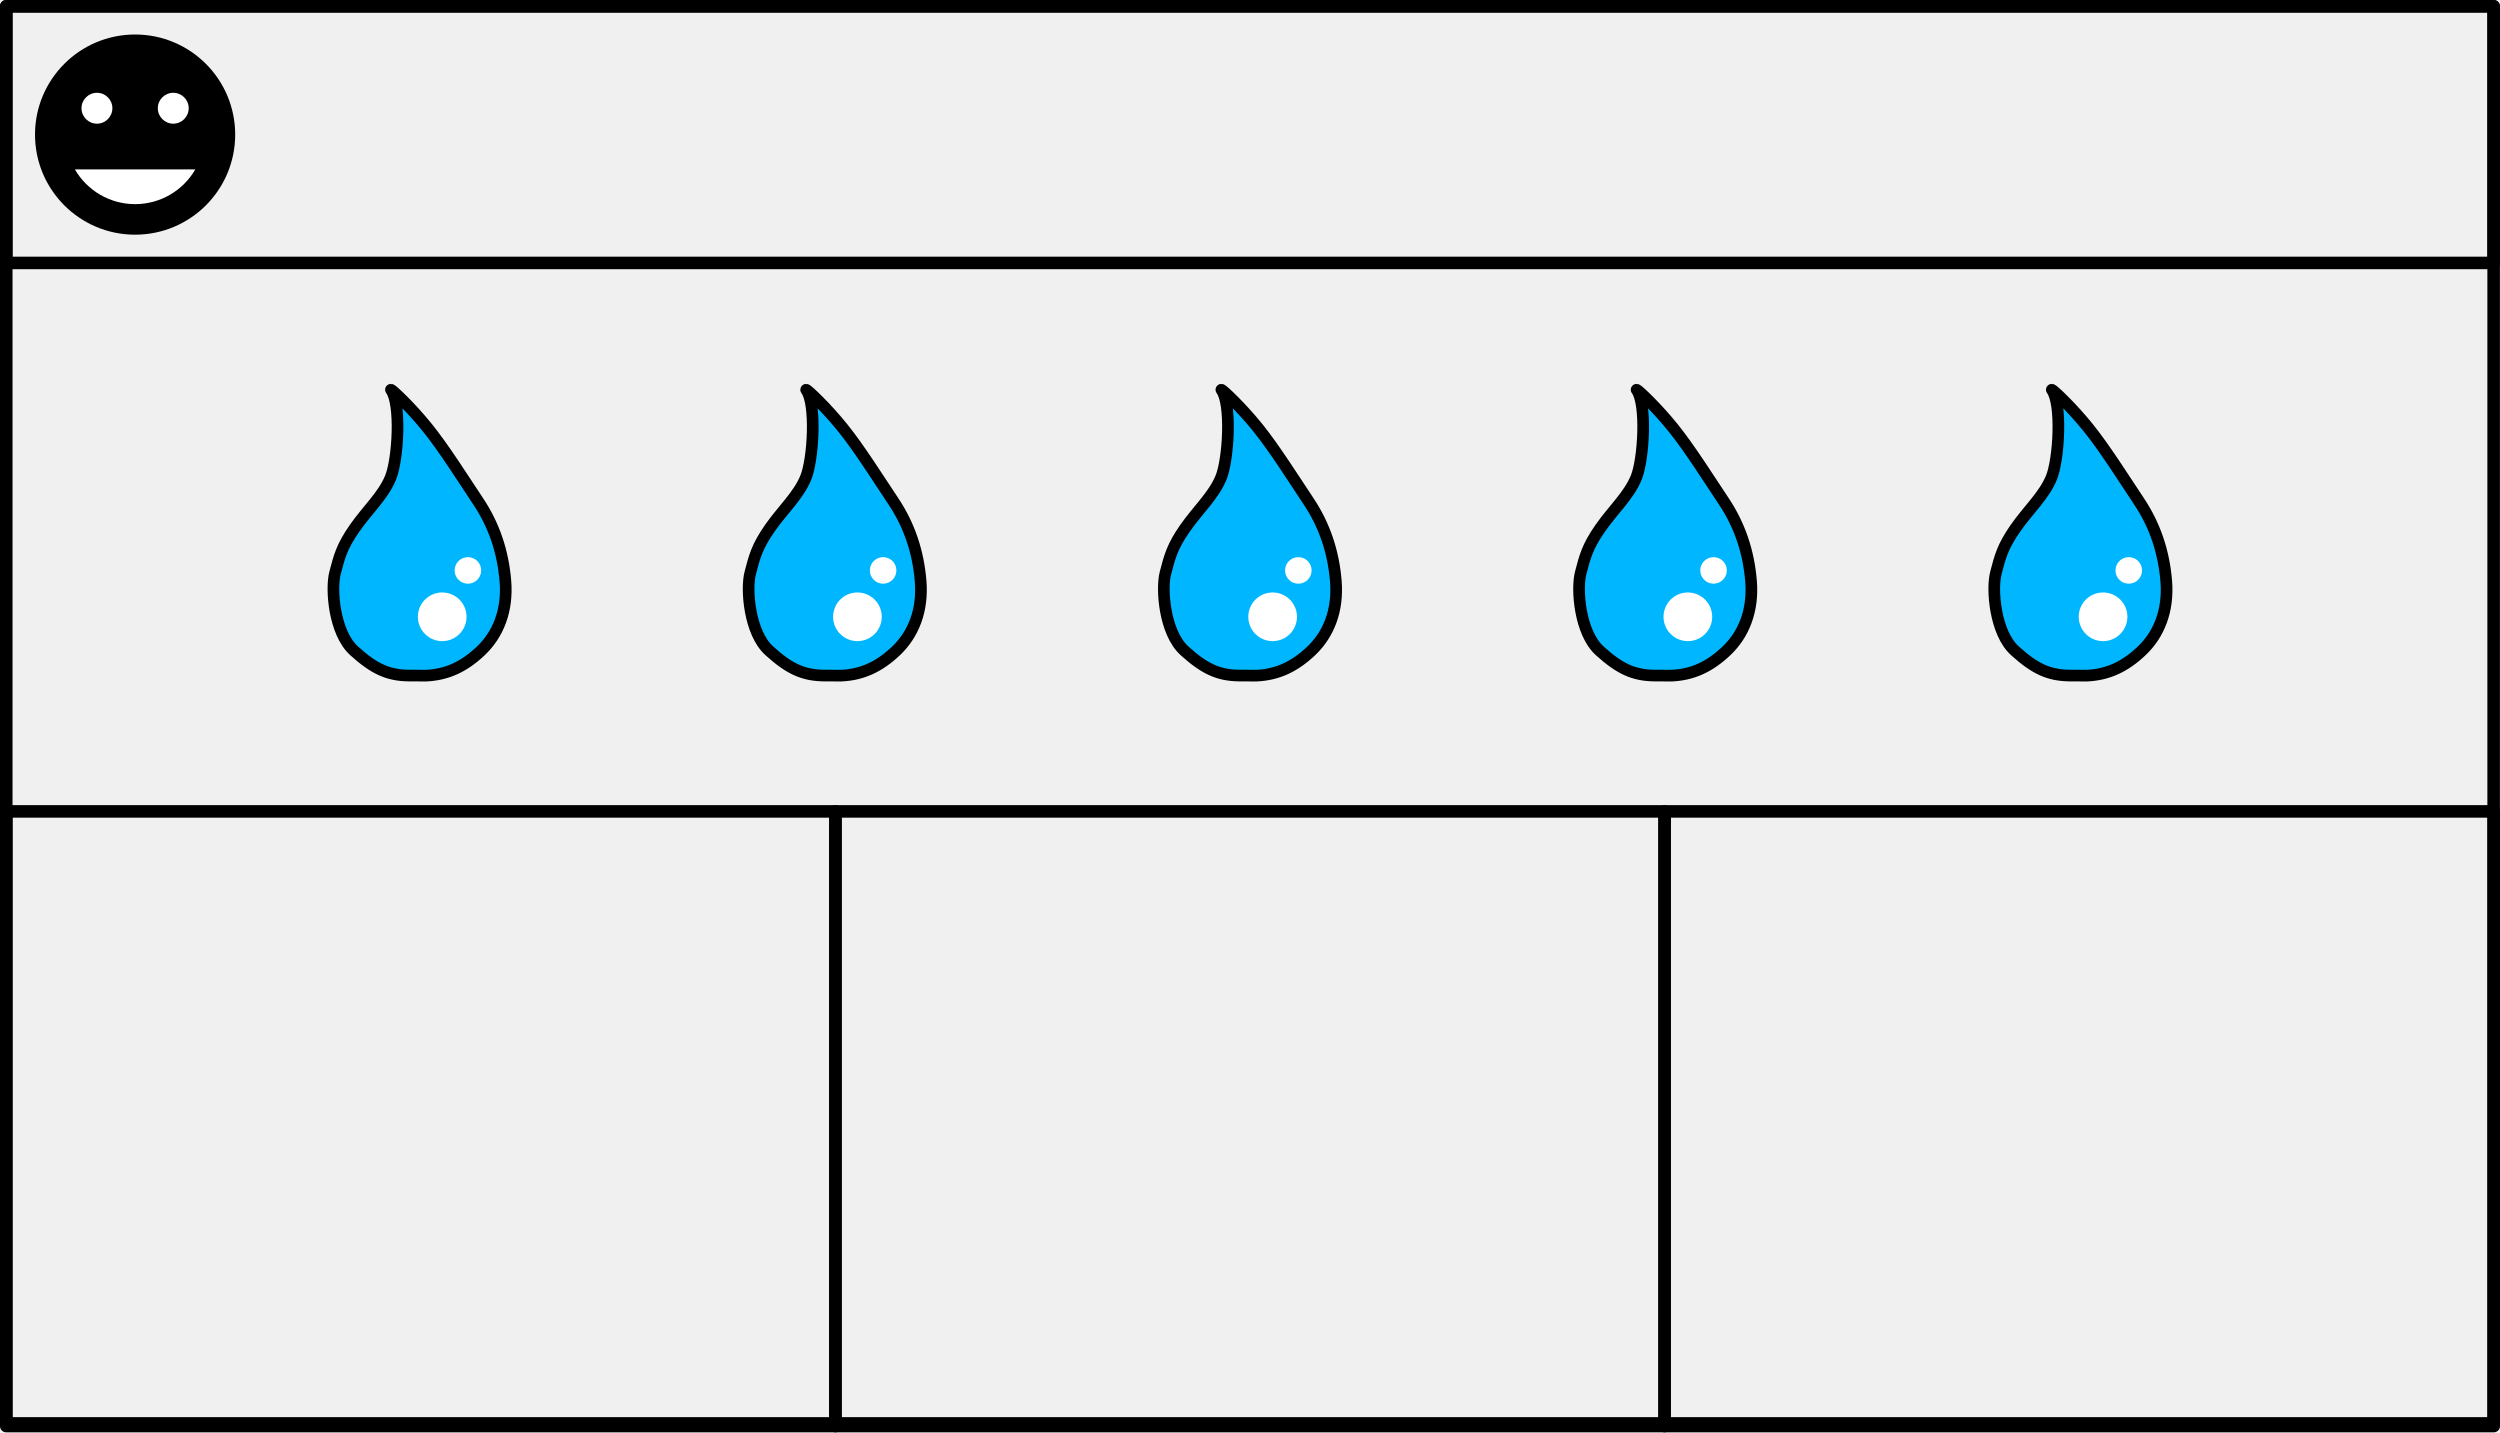
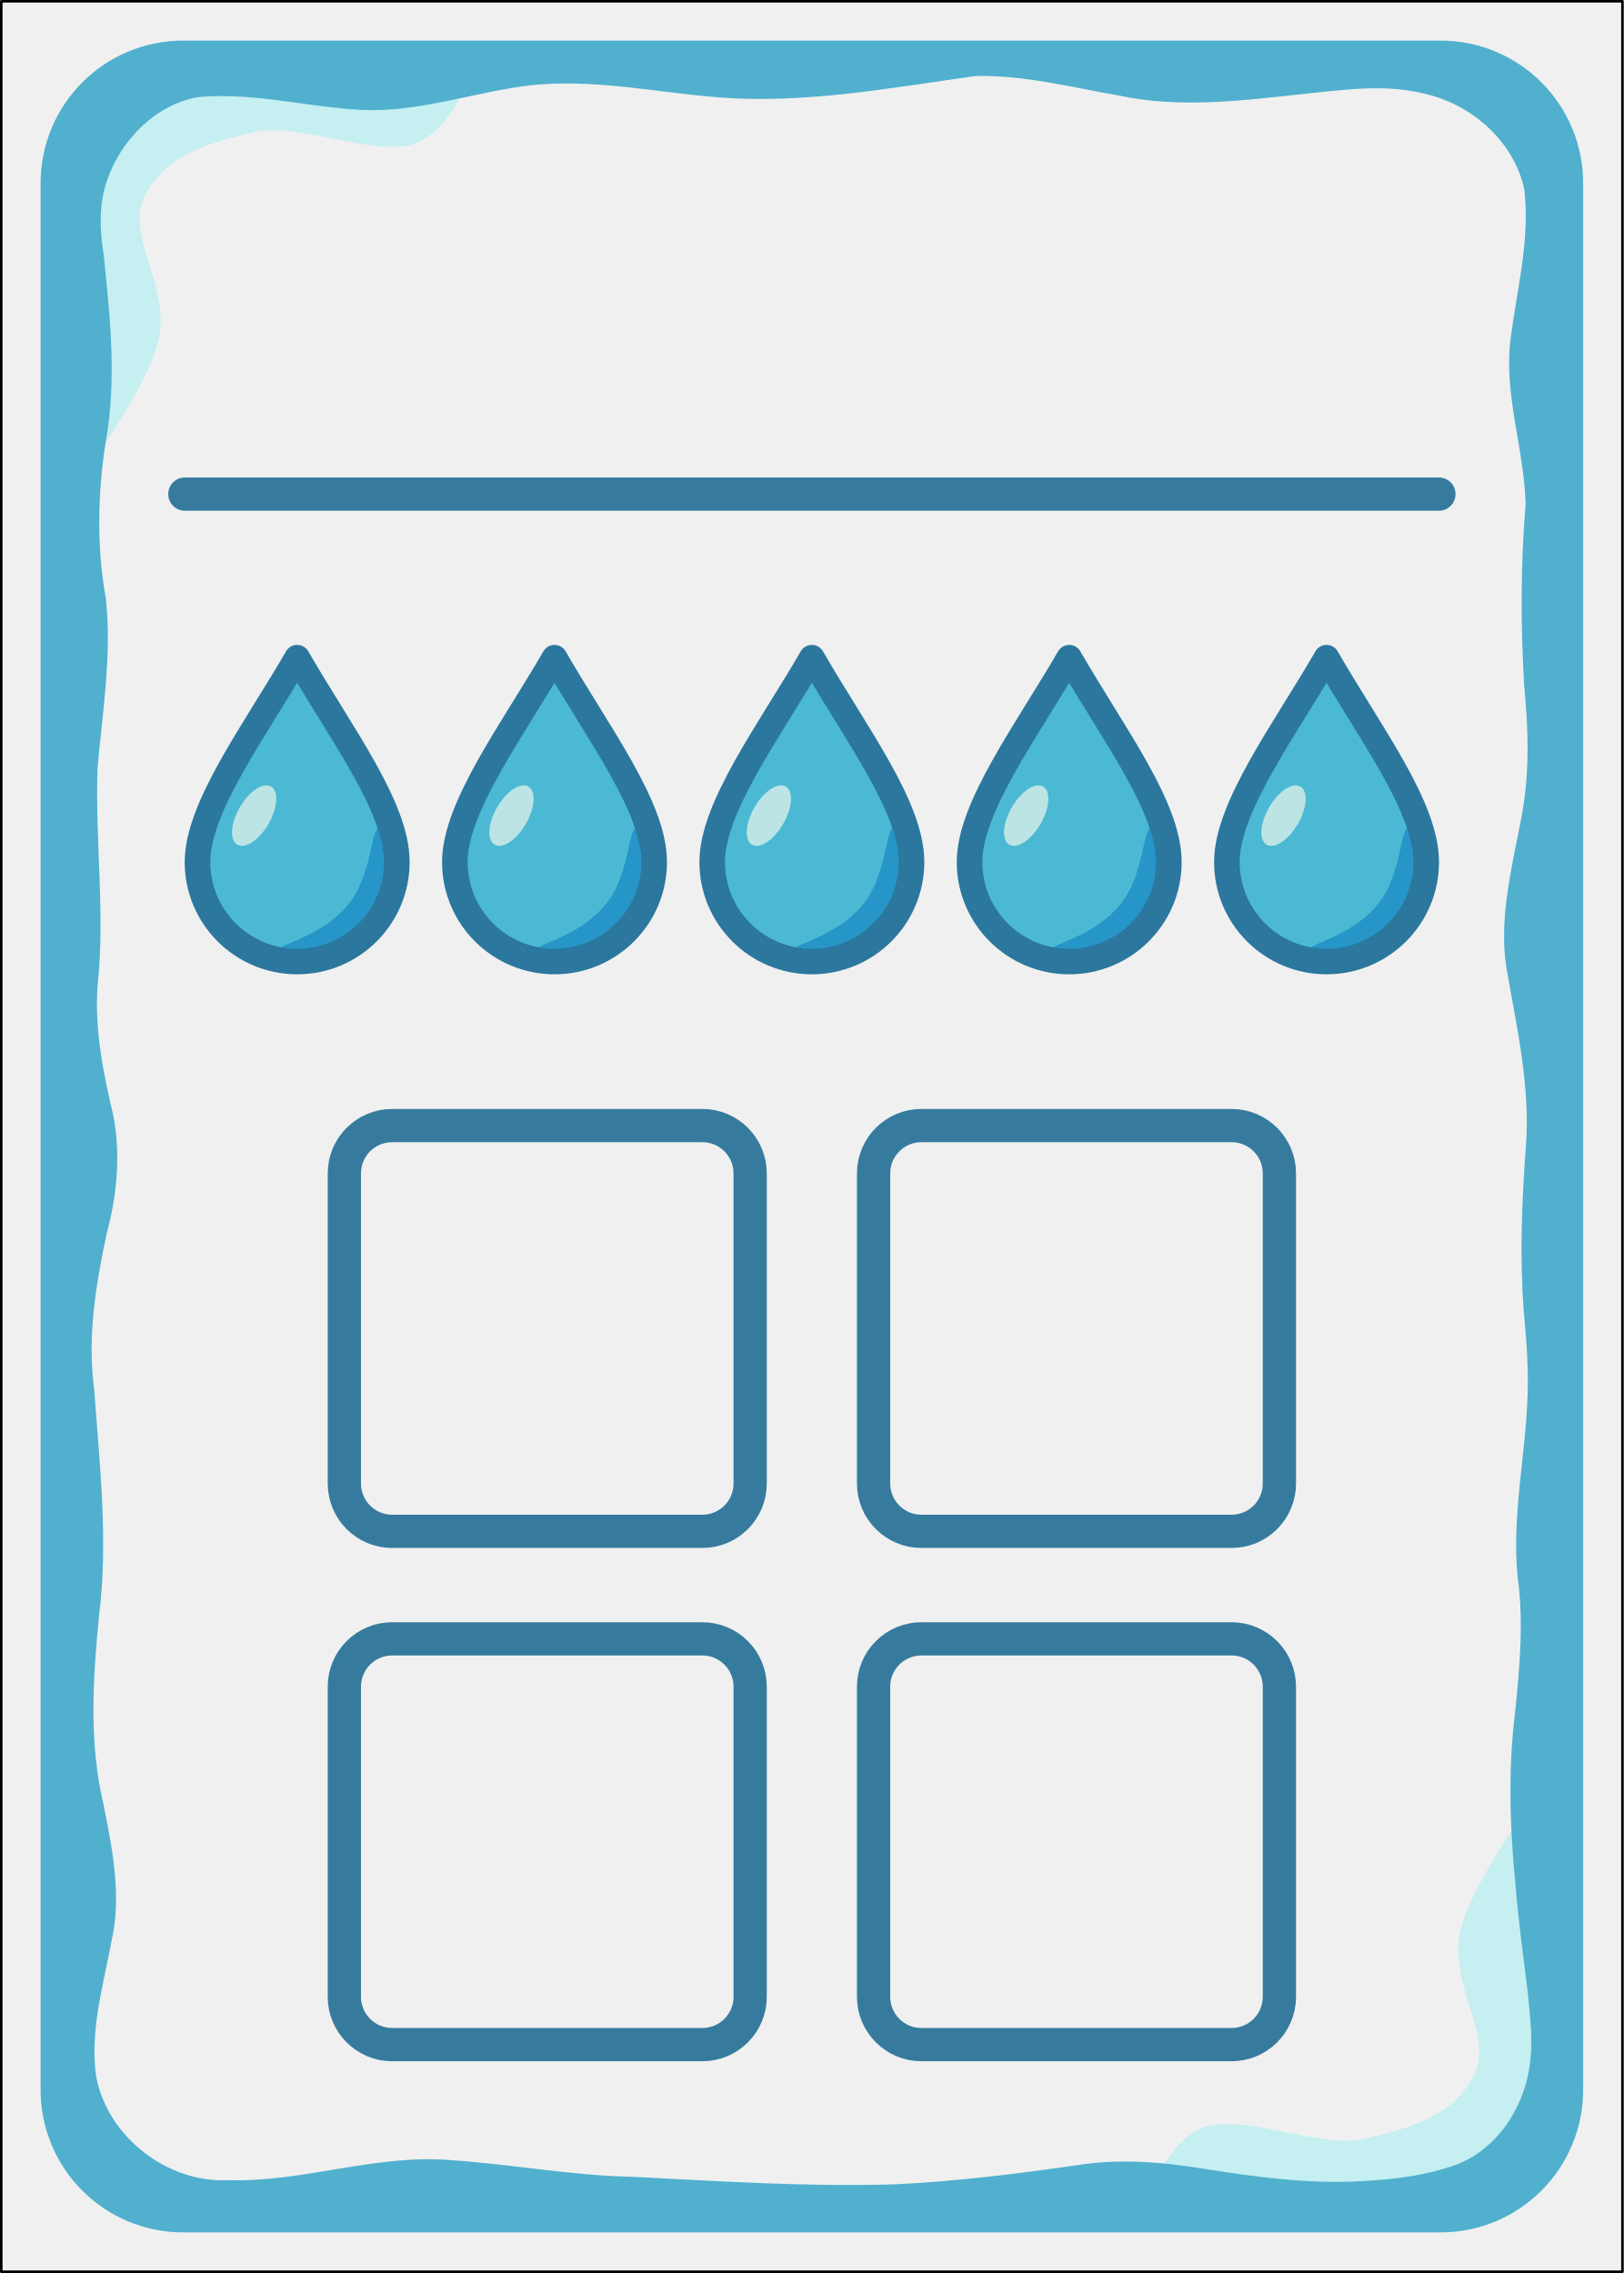
- <svg xmlns="http://www.w3.org/2000/svg" width="99.65mm" height="57.092mm" viewBox="0 0 99.65 57.092" version="1.1" id="svg1">
+ <svg xmlns="http://www.w3.org/2000/svg" width="2.5in" height="3.5in" viewBox="0 0 63.5 88.9" version="1.1" id="svg1" xml:space="preserve">
  <defs id="defs1" />
  <g id="layer1" transform="translate(-5.602358,-7.029248)">
-     <g id="g2">
-       <rect style="fill:none;stroke:#000000;stroke-width:0.5;stroke-linecap:round;stroke-linejoin:round;stroke-dasharray:none;stroke-opacity:1;paint-order:markers stroke fill" id="rect1" width="99.147" height="56.488" x="5.852" y="7.279" />
-       <rect style="fill:none;stroke:#000000;stroke-width:0.5;stroke-linecap:round;stroke-linejoin:round;stroke-dasharray:none;stroke-opacity:1;paint-order:markers stroke fill" id="rect25" width="99.147" height="10.23" x="5.852" y="7.279" />
-       <rect style="fill:none;stroke:#000000;stroke-width:0.5;stroke-linecap:round;stroke-linejoin:round;stroke-dasharray:none;stroke-opacity:1;paint-order:markers stroke fill" id="rect29" width="33.05" height="24.5" x="5.852" y="39.372" />
-       <rect style="fill:none;stroke:#000000;stroke-width:0.5;stroke-linecap:round;stroke-linejoin:round;stroke-dasharray:none;stroke-opacity:1;paint-order:markers stroke fill" id="rect30" width="33.05" height="24.5" x="38.903" y="39.372" />
-       <rect style="fill:none;stroke:#000000;stroke-width:0.5;stroke-linecap:round;stroke-linejoin:round;stroke-dasharray:none;stroke-opacity:1;paint-order:markers stroke fill" id="rect31" width="33.05" height="24.5" x="71.953" y="39.372" />
-       <g id="g10">
-         <g id="g3" transform="translate(66.20146)">
-           <path style="fill:#00b7ff;fill-opacity:1;stroke:#000000;stroke-width:0.465;stroke-linejoin:round;stroke-dasharray:none;stroke-opacity:1" d="m 19.713,32.967 c -0.793,-0.72 -0.924,-2.455 -0.757,-3.095 0.167,-0.64 0.264,-1.046 0.78,-1.786 0.516,-0.74 1.139,-1.295 1.436,-2.02 0.297,-0.725 0.428,-2.949 0.014,-3.502 0.049,0 0.813,0.717 1.467,1.533 0.654,0.816 1.383,1.975 2.013,2.921 0.63,0.947 0.987,2.003 1.082,3.18 0.095,1.177 -0.297,2.123 -0.974,2.769 -0.677,0.646 -1.363,0.955 -2.187,0.993 l -0.682,-0.003 c -0.838,-0.008 -1.398,-0.269 -2.191,-0.989 z" id="path2" />
-           <circle style="fill:#ffffff;fill-opacity:1;stroke:none;stroke-width:1;stroke-linecap:round;stroke-linejoin:round;paint-order:markers stroke fill" id="circle2" cx="23.229" cy="31.615" r="0.97" />
-           <circle style="fill:#ffffff;fill-opacity:1;stroke:none;stroke-width:1;stroke-linecap:round;stroke-linejoin:round;paint-order:markers stroke fill" id="circle3" cx="24.253" cy="29.766" r="0.529" />
-         </g>
-         <g id="g1">
-           <path style="fill:#00b7ff;fill-opacity:1;stroke:#000000;stroke-width:0.465;stroke-linejoin:round;stroke-dasharray:none;stroke-opacity:1" d="m 19.713,32.967 c -0.793,-0.72 -0.924,-2.455 -0.757,-3.095 0.167,-0.64 0.264,-1.046 0.78,-1.786 0.516,-0.74 1.139,-1.295 1.436,-2.02 0.297,-0.725 0.428,-2.949 0.014,-3.502 0.049,0 0.813,0.717 1.467,1.533 0.654,0.816 1.383,1.975 2.013,2.921 0.63,0.947 0.987,2.003 1.082,3.18 0.095,1.177 -0.297,2.123 -0.974,2.769 -0.677,0.646 -1.363,0.955 -2.187,0.993 l -0.682,-0.003 c -0.838,-0.008 -1.398,-0.269 -2.191,-0.989 z" id="path25" />
-           <circle style="fill:#ffffff;fill-opacity:1;stroke:none;stroke-width:1;stroke-linecap:round;stroke-linejoin:round;paint-order:markers stroke fill" id="path1" cx="23.229" cy="31.615" r="0.97" />
-           <circle style="fill:#ffffff;fill-opacity:1;stroke:none;stroke-width:1;stroke-linecap:round;stroke-linejoin:round;paint-order:markers stroke fill" id="path1-2" cx="24.253" cy="29.766" r="0.529" />
-         </g>
-         <g id="g5" transform="translate(16.55036)">
-           <path style="fill:#00b7ff;fill-opacity:1;stroke:#000000;stroke-width:0.465;stroke-linejoin:round;stroke-dasharray:none;stroke-opacity:1" d="m 19.713,32.967 c -0.793,-0.72 -0.924,-2.455 -0.757,-3.095 0.167,-0.64 0.264,-1.046 0.78,-1.786 0.516,-0.74 1.139,-1.295 1.436,-2.02 0.297,-0.725 0.428,-2.949 0.014,-3.502 0.049,0 0.813,0.717 1.467,1.533 0.654,0.816 1.383,1.975 2.013,2.921 0.63,0.947 0.987,2.003 1.082,3.18 0.095,1.177 -0.297,2.123 -0.974,2.769 -0.677,0.646 -1.363,0.955 -2.187,0.993 l -0.682,-0.003 c -0.838,-0.008 -1.398,-0.269 -2.191,-0.989 z" id="path3" />
-           <circle style="fill:#ffffff;fill-opacity:1;stroke:none;stroke-width:1;stroke-linecap:round;stroke-linejoin:round;paint-order:markers stroke fill" id="circle4" cx="23.229" cy="31.615" r="0.97" />
-           <circle style="fill:#ffffff;fill-opacity:1;stroke:none;stroke-width:1;stroke-linecap:round;stroke-linejoin:round;paint-order:markers stroke fill" id="circle5" cx="24.253" cy="29.766" r="0.529" />
-         </g>
-         <g id="g7" transform="translate(33.10073)">
-           <path style="fill:#00b7ff;fill-opacity:1;stroke:#000000;stroke-width:0.465;stroke-linejoin:round;stroke-dasharray:none;stroke-opacity:1" d="m 19.713,32.967 c -0.793,-0.72 -0.924,-2.455 -0.757,-3.095 0.167,-0.64 0.264,-1.046 0.78,-1.786 0.516,-0.74 1.139,-1.295 1.436,-2.02 0.297,-0.725 0.428,-2.949 0.014,-3.502 0.049,0 0.813,0.717 1.467,1.533 0.654,0.816 1.383,1.975 2.013,2.921 0.63,0.947 0.987,2.003 1.082,3.18 0.095,1.177 -0.297,2.123 -0.974,2.769 -0.677,0.646 -1.363,0.955 -2.187,0.993 l -0.682,-0.003 c -0.838,-0.008 -1.398,-0.269 -2.191,-0.989 z" id="path5" />
-           <circle style="fill:#ffffff;fill-opacity:1;stroke:none;stroke-width:1;stroke-linecap:round;stroke-linejoin:round;paint-order:markers stroke fill" id="circle6" cx="23.229" cy="31.615" r="0.97" />
-           <circle style="fill:#ffffff;fill-opacity:1;stroke:none;stroke-width:1;stroke-linecap:round;stroke-linejoin:round;paint-order:markers stroke fill" id="circle7" cx="24.253" cy="29.766" r="0.529" />
-         </g>
-         <g id="g9" transform="translate(49.65109)">
-           <path style="fill:#00b7ff;fill-opacity:1;stroke:#000000;stroke-width:0.465;stroke-linejoin:round;stroke-dasharray:none;stroke-opacity:1" d="m 19.713,32.967 c -0.793,-0.72 -0.924,-2.455 -0.757,-3.095 0.167,-0.64 0.264,-1.046 0.78,-1.786 0.516,-0.74 1.139,-1.295 1.436,-2.02 0.297,-0.725 0.428,-2.949 0.014,-3.502 0.049,0 0.813,0.717 1.467,1.533 0.654,0.816 1.383,1.975 2.013,2.921 0.63,0.947 0.987,2.003 1.082,3.18 0.095,1.177 -0.297,2.123 -0.974,2.769 -0.677,0.646 -1.363,0.955 -2.187,0.993 l -0.682,-0.003 c -0.838,-0.008 -1.398,-0.269 -2.191,-0.989 z" id="path7" />
-           <circle style="fill:#ffffff;fill-opacity:1;stroke:none;stroke-width:1;stroke-linecap:round;stroke-linejoin:round;paint-order:markers stroke fill" id="circle8" cx="23.229" cy="31.615" r="0.97" />
-           <circle style="fill:#ffffff;fill-opacity:1;stroke:none;stroke-width:1;stroke-linecap:round;stroke-linejoin:round;paint-order:markers stroke fill" id="circle9" cx="24.253" cy="29.766" r="0.529" />
-         </g>
+     <path style="fill:#c5eff0;fill-opacity:1;stroke:none;stroke-width:1.3;stroke-linecap:round;stroke-linejoin:round;stroke-dasharray:none;stroke-opacity:1;paint-order:stroke fill markers" d="m 50.369,93.494 h 13.346 l 2.825,-2.765 -0.125,-14.516 c 0,0 -3.235,4.23 -3.703,6.348 -0.468,2.118 1.334,4.076 0.529,5.643 -0.805,1.566 -2.38,2.021 -4.232,2.469 -1.852,0.447 -4.982,-1.125 -6.524,-0.353 -1.542,0.772 -2.116,3.174 -2.116,3.174 z" id="path48" />
+     <path style="fill:#c5eff0;fill-opacity:1;stroke:none;stroke-width:1.3;stroke-linecap:round;stroke-linejoin:round;stroke-dasharray:none;stroke-opacity:1;paint-order:stroke fill markers" d="M 24.147,9.382 H 10.802 L 7.976,12.147 8.101,26.663 c 0,0 3.235,-4.23 3.703,-6.348 0.468,-2.118 -1.334,-4.076 -0.529,-5.643 0.805,-1.566 2.38,-2.021 4.232,-2.469 1.852,-0.447 4.982,1.125 6.524,0.353 1.542,-0.772 2.116,-3.174 2.116,-3.174 z" id="path47" />
+     <rect style="fill:none;stroke:#000000;stroke-width:0.1;stroke-linecap:round;stroke-linejoin:round;stroke-dasharray:none;stroke-opacity:1;paint-order:markers stroke fill" id="rect2" width="88.8" height="63.4" x="-95.879" y="5.652" transform="rotate(-90)" />
+     <path id="rect27" style="fill:#50b0ce;fill-opacity:1;stroke:none;stroke-width:0.1;stroke-dasharray:none;paint-order:stroke fill markers" d="M 12.777 8.617 C 9.681 8.617 7.19 11.108 7.19 14.203 L 7.19 88.755 C 7.19 91.85 9.681 94.342 12.777 94.342 L 61.928 94.342 C 65.023 94.342 67.515 91.85 67.515 88.755 L 67.515 14.203 C 67.515 11.108 65.023 8.617 61.928 8.617 L 12.777 8.617 z M 43.772 10.002 C 45.677 9.964 47.533 10.447 49.396 10.774 C 51.689 11.256 54.044 10.983 56.347 10.728 C 58.059 10.558 59.828 10.265 61.517 10.746 C 63.276 11.212 64.827 12.63 65.215 14.441 C 65.444 16.42 64.921 18.372 64.671 20.321 C 64.41 22.493 65.216 24.599 65.265 26.758 C 65.069 29.089 65.07 31.433 65.205 33.768 C 65.299 34.851 65.38 35.939 65.324 37.027 C 65.296 38.056 65.099 39.067 64.888 40.071 C 64.58 41.64 64.266 43.254 64.509 44.854 C 64.91 47.176 65.459 49.516 65.275 51.889 C 65.116 54.001 65.033 56.125 65.187 58.241 C 65.287 59.378 65.39 60.518 65.34 61.661 C 65.258 64.005 64.722 66.336 64.951 68.688 C 65.198 70.453 65.033 72.24 64.854 74.003 C 64.569 76.293 64.65 78.61 64.884 80.9 C 64.99 82.23 65.18 83.552 65.34 84.877 C 65.437 85.884 65.578 86.907 65.41 87.914 C 65.164 89.496 64.169 91.019 62.663 91.651 C 61.433 92.118 60.108 92.274 58.801 92.34 C 56.775 92.452 54.757 92.176 52.76 91.867 C 51.084 91.585 49.364 91.444 47.677 91.719 C 45.337 92.058 42.986 92.343 40.623 92.461 C 37.192 92.565 33.762 92.341 30.336 92.166 C 27.951 92.122 25.6 91.672 23.224 91.515 C 20.29 91.27 17.453 92.392 14.525 92.298 C 12.141 92.413 9.818 90.608 9.365 88.26 C 9.105 86.471 9.637 84.706 9.961 82.962 C 10.365 81.199 10.007 79.39 9.66 77.651 C 9.076 75.23 9.231 72.715 9.471 70.261 C 9.847 67.286 9.496 64.291 9.281 61.319 C 9.011 59.302 9.354 57.271 9.768 55.298 C 10.174 53.806 10.326 52.225 10.042 50.697 C 9.648 49.028 9.295 47.317 9.418 45.592 C 9.723 42.767 9.321 39.932 9.415 37.102 C 9.603 34.888 9.987 32.665 9.741 30.439 C 9.378 28.427 9.422 26.358 9.73 24.342 C 10.175 21.907 9.91 19.422 9.655 16.982 C 9.499 16.009 9.461 14.984 9.803 14.044 C 10.349 12.495 11.656 11.154 13.301 10.832 C 15.482 10.618 17.626 11.226 19.794 11.331 C 21.98 11.416 24.072 10.659 26.218 10.38 C 28.765 10.073 31.295 10.66 33.828 10.847 C 37.167 11.088 40.478 10.453 43.772 10.002 z " />
+     <path style="fill:#d35f5f;fill-opacity:1;stroke:#367b9e;stroke-width:1.3;stroke-linecap:round;stroke-dasharray:none;stroke-opacity:1;paint-order:stroke fill markers" d="M 12.831,26.355 H 61.874" id="path29" />
+     <g id="g45" transform="matrix(0.9714795,0,0,0.9697636,-0.2522367,-0.7414276)" style="stroke-width:1.03">
+       <g id="g32" transform="translate(-17.54498,-5.201777)" style="stroke-width:1.03">
+         <path id="path30" style="fill:#4cb9d4;stroke:none;stroke-width:1.339;stroke-linecap:round;stroke-linejoin:round;paint-order:stroke fill markers" d="m 39.546,47.982 c 0,2.216 -1.796,4.012 -4.012,4.012 -2.216,0 -4.012,-1.796 -4.012,-4.012 0,-2.216 2.304,-5.287 4.012,-8.243 1.818,3.149 4.012,6.028 4.012,8.243 z" />
+         <path id="ellipse32" style="fill:#2696c8;stroke-width:1.03;stroke-linecap:round;stroke-linejoin:round;paint-order:stroke fill markers" transform="rotate(30)" d="m 58.883,24.036 c 0,1.248 -2.246,3.244 -2.861,3.244 -0.615,0 1.104,-1.173 1.385,-3.092 0.242,-1.656 -0.969,-3.347 -0.355,-3.347 0.615,-1e-6 1.831,1.947 1.831,3.195 z" />
+         <path id="path31" style="fill:none;stroke:#2b779d;stroke-width:1.03;stroke-linecap:round;stroke-linejoin:round;stroke-dasharray:none;paint-order:stroke fill markers" d="m 39.546,47.982 c 0,2.216 -1.796,4.012 -4.012,4.012 -2.216,0 -4.012,-1.796 -4.012,-4.012 0,-2.216 2.304,-5.287 4.012,-8.243 1.818,3.149 4.012,6.028 4.012,8.243 z" />
+         <ellipse style="fill:#bde4e4;fill-opacity:1;stroke:none;stroke-width:1.03;stroke-linecap:round;stroke-linejoin:round;stroke-dasharray:none;stroke-opacity:1;paint-order:stroke fill markers" id="path32" cx="52.328" cy="23.03" rx="0.667" ry="1.355" transform="rotate(30)" />
      </g>
-       <g id="g13" transform="matrix(0.3136905,0,0,0.3136905,0.1287634,19.8214)">
-         <circle style="fill:#000000;fill-opacity:1;stroke:none;stroke-width:1;stroke-linecap:round;stroke-linejoin:round;paint-order:markers stroke fill" id="path10" cx="34.616" cy="-23.677" r="12.718" />
-         <path style="fill:#ffffff;fill-opacity:1;stroke:none;stroke-width:1;stroke-linecap:round;stroke-linejoin:round;paint-order:markers stroke fill" id="circle10" d="m 42.27,-19.258 a 8.839,8.839 0 0 1 -7.654,4.419 8.839,8.839 0 0 1 -7.654,-4.419 z" />
-         <g id="g12" transform="translate(0.08816528)">
-           <circle style="fill:#ffffff;fill-opacity:1;stroke:none;stroke-width:1;stroke-linecap:round;stroke-linejoin:round;paint-order:markers stroke fill" id="circle11" cx="29.679" cy="-27.027" r="1.962" />
-           <circle style="fill:#ffffff;fill-opacity:1;stroke:none;stroke-width:1;stroke-linecap:round;stroke-linejoin:round;paint-order:markers stroke fill" id="circle12" cx="39.377" cy="-27.027" r="1.962" />
-         </g>
+       <g id="g35" transform="translate(-7.185505,-5.201777)" style="stroke-width:1.03">
+         <path id="path33" style="fill:#4cb9d4;stroke:none;stroke-width:1.339;stroke-linecap:round;stroke-linejoin:round;paint-order:stroke fill markers" d="m 39.546,47.982 c 0,2.216 -1.796,4.012 -4.012,4.012 -2.216,0 -4.012,-1.796 -4.012,-4.012 0,-2.216 2.304,-5.287 4.012,-8.243 1.818,3.149 4.012,6.028 4.012,8.243 z" />
+         <path id="path34" style="fill:#2696c8;stroke-width:1.03;stroke-linecap:round;stroke-linejoin:round;paint-order:stroke fill markers" transform="rotate(30)" d="m 58.883,24.036 c 0,1.248 -2.246,3.244 -2.861,3.244 -0.615,0 1.104,-1.173 1.385,-3.092 0.242,-1.656 -0.969,-3.347 -0.355,-3.347 0.615,-1e-6 1.831,1.947 1.831,3.195 z" />
+         <path id="path35" style="fill:none;stroke:#2b779d;stroke-width:1.03;stroke-linecap:round;stroke-linejoin:round;stroke-dasharray:none;paint-order:stroke fill markers" d="m 39.546,47.982 c 0,2.216 -1.796,4.012 -4.012,4.012 -2.216,0 -4.012,-1.796 -4.012,-4.012 0,-2.216 2.304,-5.287 4.012,-8.243 1.818,3.149 4.012,6.028 4.012,8.243 z" />
+         <ellipse style="fill:#bde4e4;fill-opacity:1;stroke:none;stroke-width:1.03;stroke-linecap:round;stroke-linejoin:round;stroke-dasharray:none;stroke-opacity:1;paint-order:stroke fill markers" id="ellipse35" cx="52.328" cy="23.03" rx="0.667" ry="1.355" transform="rotate(30)" />
      </g>
+       <g id="g38" transform="translate(3.173965,-5.201777)" style="stroke-width:1.03">
+         <path id="path36" style="fill:#4cb9d4;stroke:none;stroke-width:1.339;stroke-linecap:round;stroke-linejoin:round;paint-order:stroke fill markers" d="m 39.546,47.982 c 0,2.216 -1.796,4.012 -4.012,4.012 -2.216,0 -4.012,-1.796 -4.012,-4.012 0,-2.216 2.304,-5.287 4.012,-8.243 1.818,3.149 4.012,6.028 4.012,8.243 z" />
+         <path id="path37" style="fill:#2696c8;stroke-width:1.03;stroke-linecap:round;stroke-linejoin:round;paint-order:stroke fill markers" transform="rotate(30)" d="m 58.883,24.036 c 0,1.248 -2.246,3.244 -2.861,3.244 -0.615,0 1.104,-1.173 1.385,-3.092 0.242,-1.656 -0.969,-3.347 -0.355,-3.347 0.615,-1e-6 1.831,1.947 1.831,3.195 z" />
+         <path id="path38" style="fill:none;stroke:#2b779d;stroke-width:1.03;stroke-linecap:round;stroke-linejoin:round;stroke-dasharray:none;paint-order:stroke fill markers" d="m 39.546,47.982 c 0,2.216 -1.796,4.012 -4.012,4.012 -2.216,0 -4.012,-1.796 -4.012,-4.012 0,-2.216 2.304,-5.287 4.012,-8.243 1.818,3.149 4.012,6.028 4.012,8.243 z" />
+         <ellipse style="fill:#bde4e4;fill-opacity:1;stroke:none;stroke-width:1.03;stroke-linecap:round;stroke-linejoin:round;stroke-dasharray:none;stroke-opacity:1;paint-order:stroke fill markers" id="ellipse38" cx="52.328" cy="23.03" rx="0.667" ry="1.355" transform="rotate(30)" />
+       </g>
+       <g id="g41" transform="translate(13.53344,-5.201777)" style="stroke-width:1.03">
+         <path id="path39" style="fill:#4cb9d4;stroke:none;stroke-width:1.339;stroke-linecap:round;stroke-linejoin:round;paint-order:stroke fill markers" d="m 39.546,47.982 c 0,2.216 -1.796,4.012 -4.012,4.012 -2.216,0 -4.012,-1.796 -4.012,-4.012 0,-2.216 2.304,-5.287 4.012,-8.243 1.818,3.149 4.012,6.028 4.012,8.243 z" />
+         <path id="path40" style="fill:#2696c8;stroke-width:1.03;stroke-linecap:round;stroke-linejoin:round;paint-order:stroke fill markers" transform="rotate(30)" d="m 58.883,24.036 c 0,1.248 -2.246,3.244 -2.861,3.244 -0.615,0 1.104,-1.173 1.385,-3.092 0.242,-1.656 -0.969,-3.347 -0.355,-3.347 0.615,-1e-6 1.831,1.947 1.831,3.195 z" />
+         <path id="path41" style="fill:none;stroke:#2b779d;stroke-width:1.03;stroke-linecap:round;stroke-linejoin:round;stroke-dasharray:none;paint-order:stroke fill markers" d="m 39.546,47.982 c 0,2.216 -1.796,4.012 -4.012,4.012 -2.216,0 -4.012,-1.796 -4.012,-4.012 0,-2.216 2.304,-5.287 4.012,-8.243 1.818,3.149 4.012,6.028 4.012,8.243 z" />
+         <ellipse style="fill:#bde4e4;fill-opacity:1;stroke:none;stroke-width:1.03;stroke-linecap:round;stroke-linejoin:round;stroke-dasharray:none;stroke-opacity:1;paint-order:stroke fill markers" id="ellipse41" cx="52.328" cy="23.03" rx="0.667" ry="1.355" transform="rotate(30)" />
+       </g>
+       <g id="g44" transform="translate(23.89291,-5.201777)" style="stroke-width:1.03">
+         <path id="path42" style="fill:#4cb9d4;stroke:none;stroke-width:1.339;stroke-linecap:round;stroke-linejoin:round;paint-order:stroke fill markers" d="m 39.546,47.982 c 0,2.216 -1.796,4.012 -4.012,4.012 -2.216,0 -4.012,-1.796 -4.012,-4.012 0,-2.216 2.304,-5.287 4.012,-8.243 1.818,3.149 4.012,6.028 4.012,8.243 z" />
+         <path id="path43" style="fill:#2696c8;stroke-width:1.03;stroke-linecap:round;stroke-linejoin:round;paint-order:stroke fill markers" transform="rotate(30)" d="m 58.883,24.036 c 0,1.248 -2.246,3.244 -2.861,3.244 -0.615,0 1.104,-1.173 1.385,-3.092 0.242,-1.656 -0.969,-3.347 -0.355,-3.347 0.615,-1e-6 1.831,1.947 1.831,3.195 z" />
+         <path id="path44" style="fill:none;stroke:#2b779d;stroke-width:1.03;stroke-linecap:round;stroke-linejoin:round;stroke-dasharray:none;paint-order:stroke fill markers" d="m 39.546,47.982 c 0,2.216 -1.796,4.012 -4.012,4.012 -2.216,0 -4.012,-1.796 -4.012,-4.012 0,-2.216 2.304,-5.287 4.012,-8.243 1.818,3.149 4.012,6.028 4.012,8.243 z" />
+         <ellipse style="fill:#bde4e4;fill-opacity:1;stroke:none;stroke-width:1.03;stroke-linecap:round;stroke-linejoin:round;stroke-dasharray:none;stroke-opacity:1;paint-order:stroke fill markers" id="ellipse44" cx="52.328" cy="23.03" rx="0.667" ry="1.355" transform="rotate(30)" />
+       </g>
+     </g>
+     <g id="g55" transform="translate(0.3468399)">
+       <rect style="fill:none;fill-opacity:1;stroke:#367b9e;stroke-width:1.3;stroke-linecap:round;stroke-linejoin:round;stroke-dasharray:none;stroke-opacity:1;paint-order:stroke fill markers" id="rect49" width="15.87" height="15.87" x="18.722" y="51.052" ry="1.87" rx="1.87" />
+       <rect style="fill:none;fill-opacity:1;stroke:#367b9e;stroke-width:1.3;stroke-linecap:round;stroke-linejoin:round;stroke-dasharray:none;stroke-opacity:1;paint-order:stroke fill markers" id="rect53" width="15.87" height="15.87" x="39.419" y="51.052" ry="1.87" rx="1.87" />
+       <rect style="fill:none;fill-opacity:1;stroke:#367b9e;stroke-width:1.3;stroke-linecap:round;stroke-linejoin:round;stroke-dasharray:none;stroke-opacity:1;paint-order:stroke fill markers" id="rect54" width="15.87" height="15.87" x="18.722" y="71.127" ry="1.87" rx="1.87" />
+       <rect style="fill:none;fill-opacity:1;stroke:#367b9e;stroke-width:1.3;stroke-linecap:round;stroke-linejoin:round;stroke-dasharray:none;stroke-opacity:1;paint-order:stroke fill markers" id="rect55" width="15.87" height="15.87" x="39.419" y="71.127" ry="1.87" rx="1.87" />
    </g>
  </g>
</svg>
